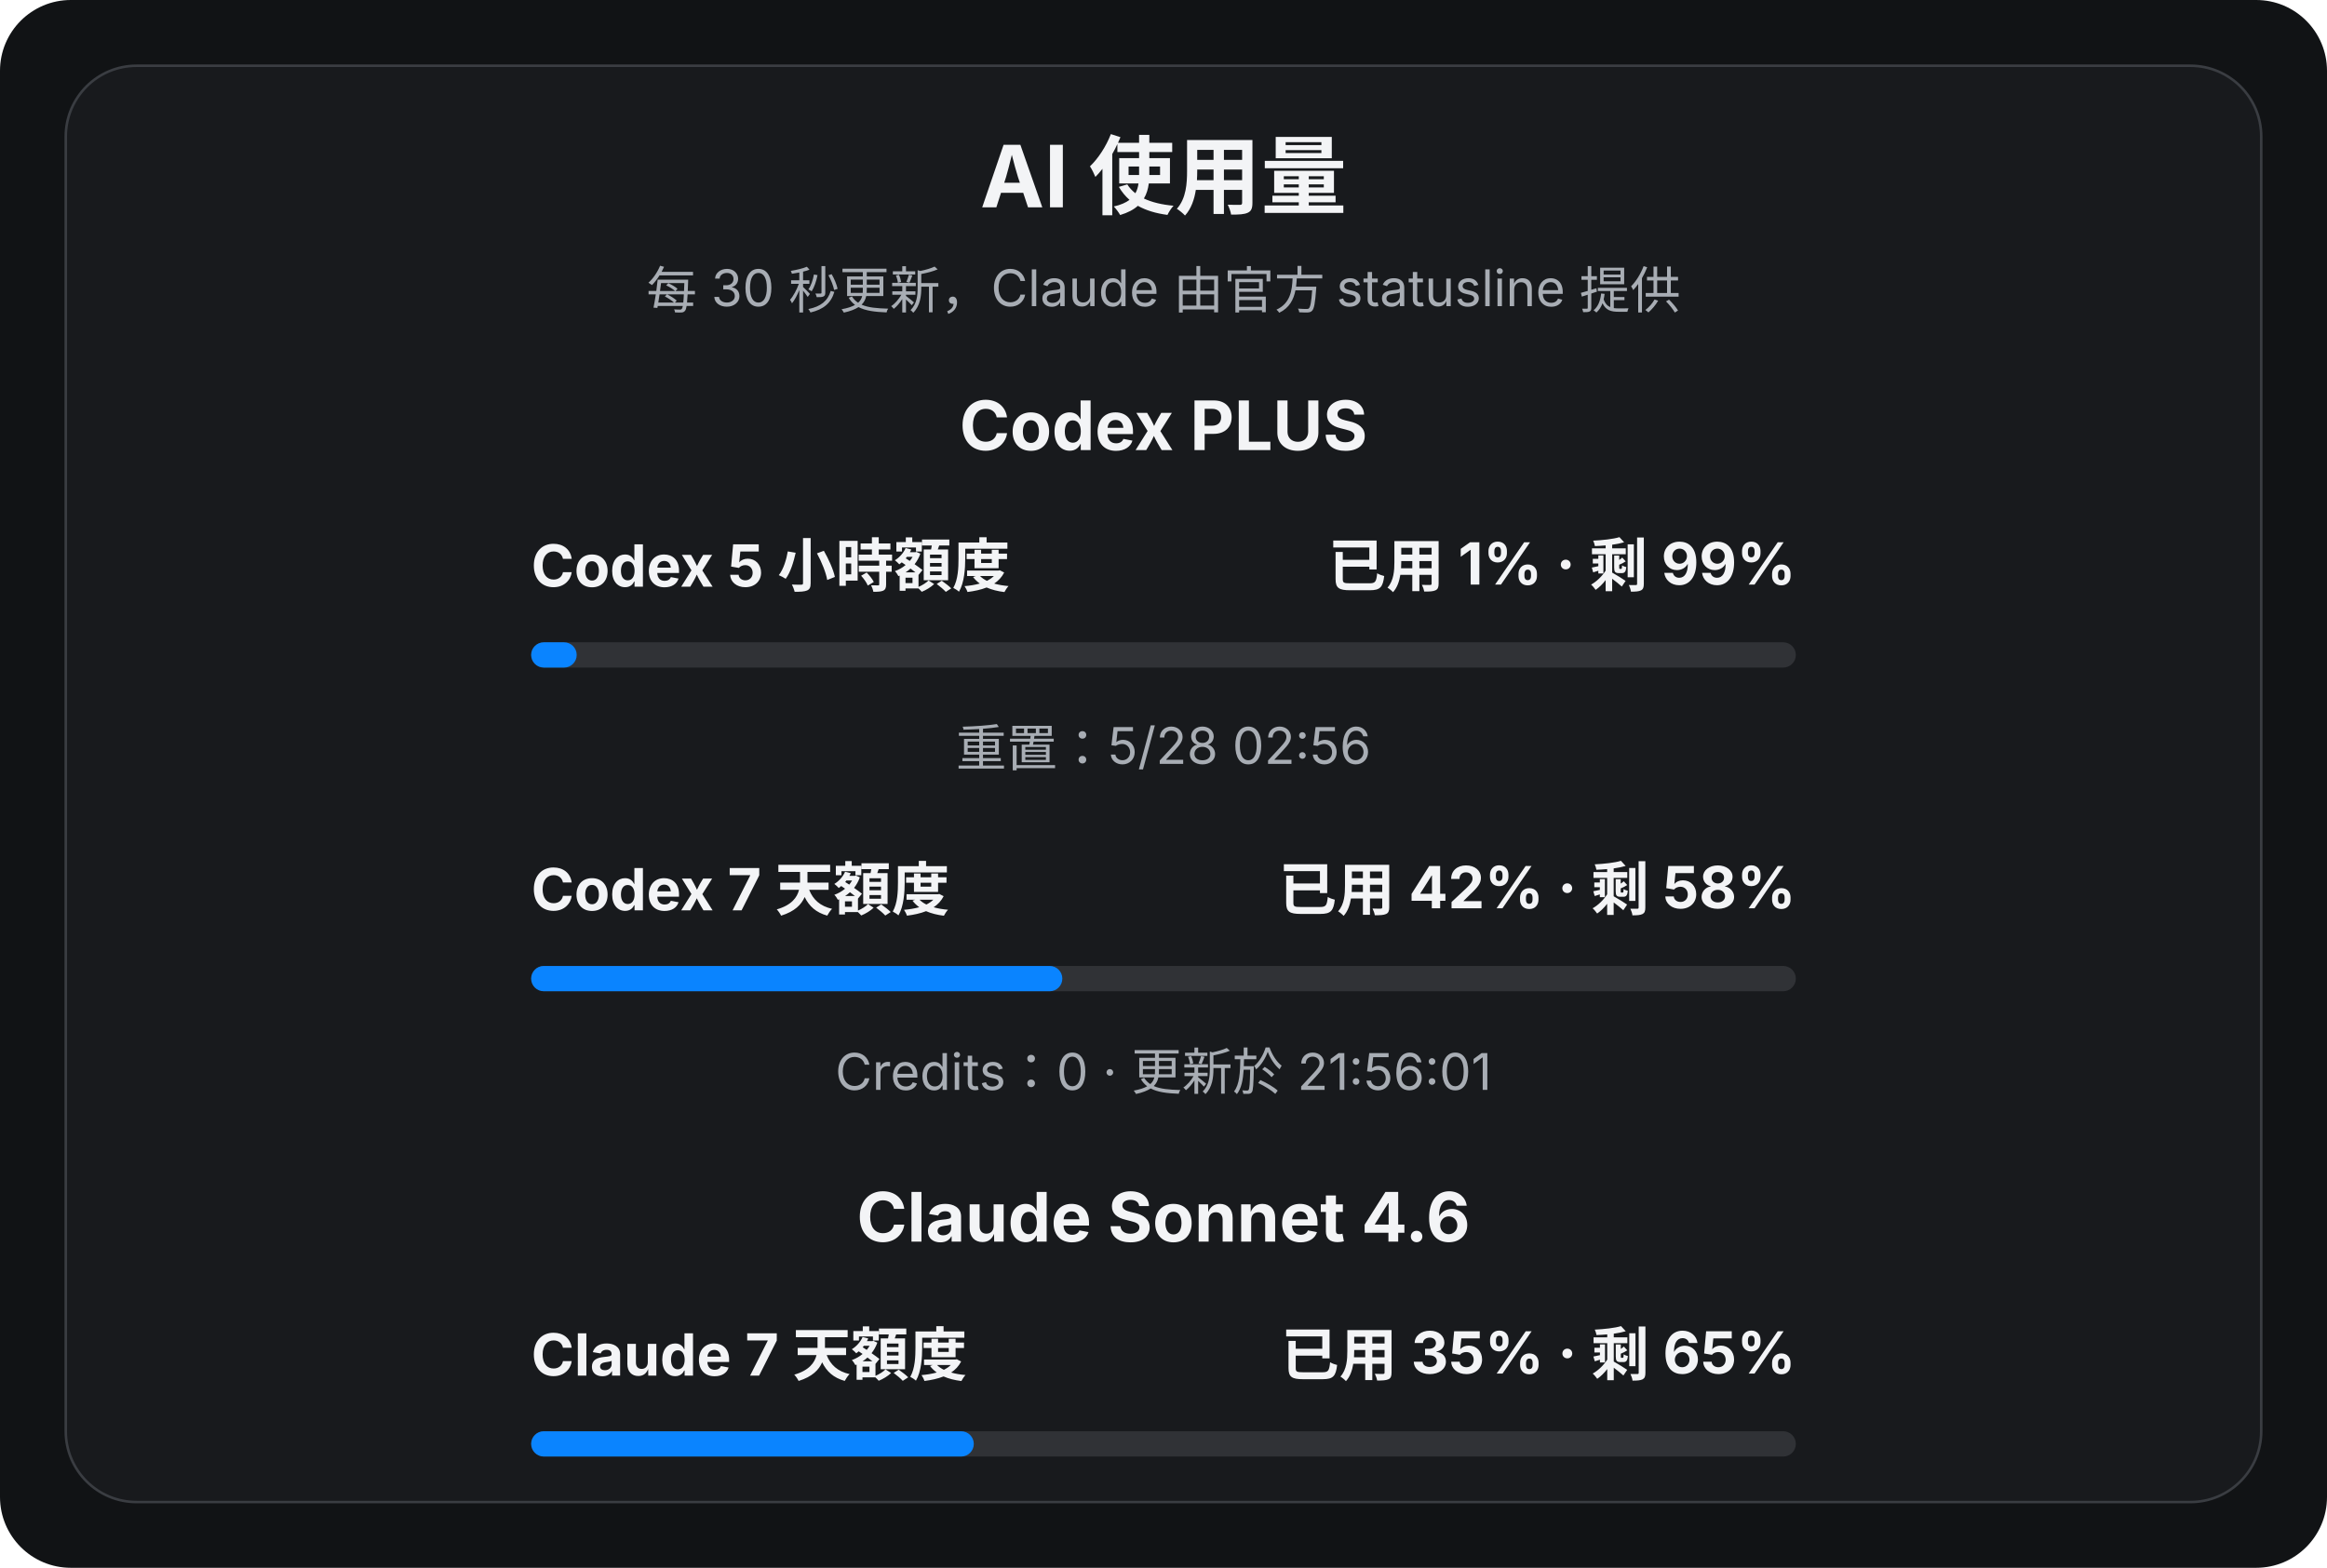
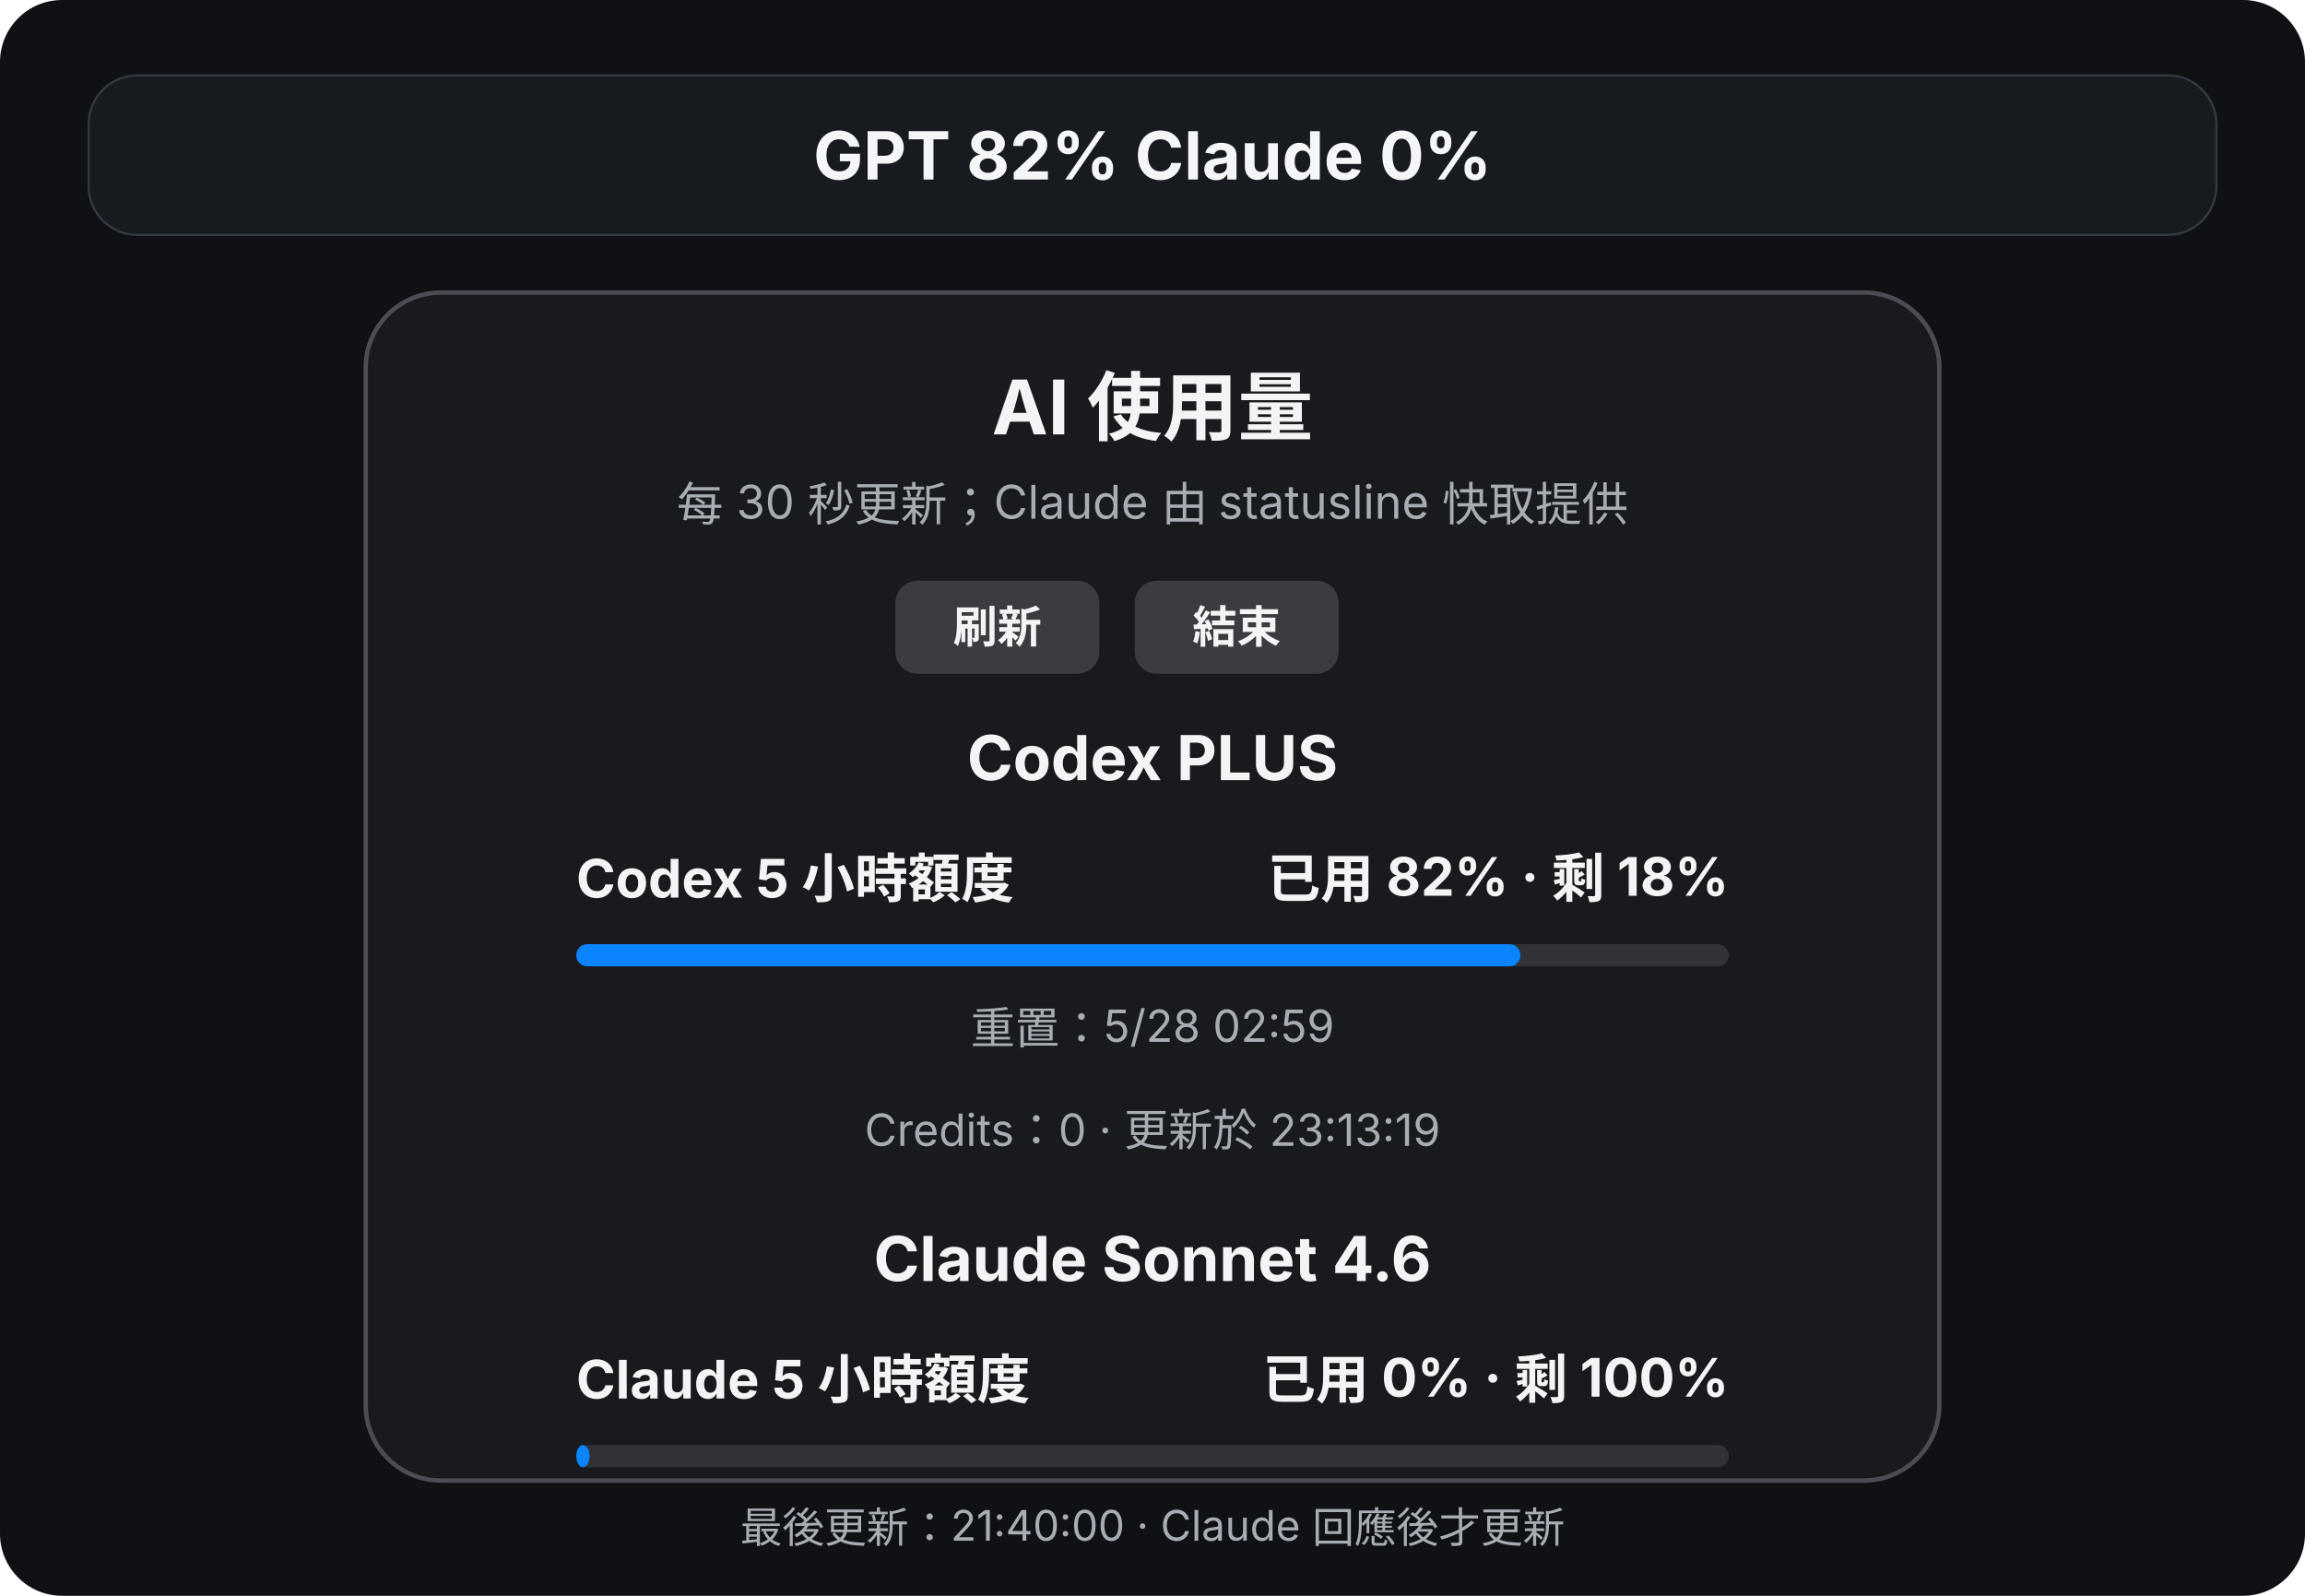
- <svg xmlns="http://www.w3.org/2000/svg" width="920" height="620" viewBox="0 0 920 620" fill="none">
-   <rect width="920" height="620" rx="28" fill="#111315" />
-   <rect x="26" y="26" width="868" height="568" rx="28" fill="#181A1D" stroke="#3A3D42" />
-   <text x="460" y="82" text-anchor="middle" fill="#F3F4F6" font-family="-apple-system,BlinkMacSystemFont,Segoe UI,sans-serif" font-size="34" font-weight="700">AI 使用量</text>
-   <text x="460" y="122" text-anchor="middle" fill="#A8ADB4" font-family="-apple-system,BlinkMacSystemFont,Segoe UI,sans-serif" font-size="20">每 30 秒更新，Claude 由官方 statusline 提供</text>
-   <text x="460" y="178" text-anchor="middle" fill="#F3F4F6" font-family="-apple-system,BlinkMacSystemFont,Segoe UI,sans-serif" font-size="27" font-weight="700">Codex PLUS</text>
-   <text x="210" y="232" fill="#F3F4F6" font-family="-apple-system,BlinkMacSystemFont,Segoe UI,sans-serif" font-size="23" font-weight="650">Codex 5 小時額度</text>
-   <text x="710" y="232" text-anchor="end" fill="#F3F4F6" font-family="-apple-system,BlinkMacSystemFont,Segoe UI,sans-serif" font-size="23" font-weight="650">已用 1% · 剩 99%</text>
-   <rect x="210" y="254" width="500" height="10" rx="5" fill="#303236" />
-   <rect x="210" y="254" width="18" height="10" rx="5" fill="#0A84FF" />
-   <text x="460" y="303" text-anchor="middle" fill="#A8ADB4" font-family="-apple-system,BlinkMacSystemFont,Segoe UI,sans-serif" font-size="20">重置：5/28 02:56</text>
-   <text x="210" y="360" fill="#F3F4F6" font-family="-apple-system,BlinkMacSystemFont,Segoe UI,sans-serif" font-size="23" font-weight="650">Codex 7 天額度</text>
-   <text x="710" y="360" text-anchor="end" fill="#F3F4F6" font-family="-apple-system,BlinkMacSystemFont,Segoe UI,sans-serif" font-size="23" font-weight="650">已用 42% · 剩 58%</text>
-   <rect x="210" y="382" width="500" height="10" rx="5" fill="#303236" />
-   <rect x="210" y="382" width="210" height="10" rx="5" fill="#0A84FF" />
-   <text x="460" y="431" text-anchor="middle" fill="#A8ADB4" font-family="-apple-system,BlinkMacSystemFont,Segoe UI,sans-serif" font-size="20">Credits：0 · 更新於 21:56:01</text>
-   <text x="460" y="491" text-anchor="middle" fill="#F3F4F6" font-family="-apple-system,BlinkMacSystemFont,Segoe UI,sans-serif" font-size="27" font-weight="700">Claude Sonnet 4.6</text>
-   <text x="210" y="544" fill="#F3F4F6" font-family="-apple-system,BlinkMacSystemFont,Segoe UI,sans-serif" font-size="23" font-weight="650">Claude 7 天額度</text>
-   <text x="710" y="544" text-anchor="end" fill="#F3F4F6" font-family="-apple-system,BlinkMacSystemFont,Segoe UI,sans-serif" font-size="23" font-weight="650">已用 35% · 剩 65%</text>
-   <rect x="210" y="566" width="500" height="10" rx="5" fill="#303236" />
-   <rect x="210" y="566" width="175" height="10" rx="5" fill="#0A84FF" />
+ <svg xmlns="http://www.w3.org/2000/svg" width="1040" height="720" viewBox="0 0 1040 720" fill="none">
+   <rect width="1040" height="720" rx="28" fill="#0F1115" />
+   <rect x="40" y="34" width="960" height="72" rx="22" fill="#171A1F" stroke="#343941" />
+   <text x="520" y="81" text-anchor="middle" fill="#F4F6F8" font-family="-apple-system,BlinkMacSystemFont,Segoe UI,sans-serif" font-size="30" font-weight="700">GPT 82%  Claude 0%</text>
+   <rect x="165" y="132" width="710" height="536" rx="34" fill="#181A1D" stroke="#4A4D53" stroke-width="2" />
+   <text x="520" y="196" text-anchor="middle" fill="#F3F4F6" font-family="-apple-system,BlinkMacSystemFont,Segoe UI,sans-serif" font-size="34" font-weight="700">AI 使用量</text>
+   <text x="520" y="235" text-anchor="middle" fill="#A8ADB4" font-family="-apple-system,BlinkMacSystemFont,Segoe UI,sans-serif" font-size="21">每 30 秒更新；Claude 由 statusline 快取提供</text>
+   <rect x="404" y="262" width="92" height="42" rx="10" fill="#3A3C40" />
+   <rect x="512" y="262" width="92" height="42" rx="10" fill="#3A3C40" />
+   <text x="450" y="290" text-anchor="middle" fill="#F3F4F6" font-family="-apple-system,BlinkMacSystemFont,Segoe UI,sans-serif" font-size="20" font-weight="700">刷新</text>
+   <text x="558" y="290" text-anchor="middle" fill="#F3F4F6" font-family="-apple-system,BlinkMacSystemFont,Segoe UI,sans-serif" font-size="20" font-weight="700">結束</text>
+   <text x="520" y="352" text-anchor="middle" fill="#F3F4F6" font-family="-apple-system,BlinkMacSystemFont,Segoe UI,sans-serif" font-size="28" font-weight="700">Codex PLUS</text>
+   <text x="260" y="405" fill="#F3F4F6" font-family="-apple-system,BlinkMacSystemFont,Segoe UI,sans-serif" font-size="24" font-weight="650">Codex 5 小時額度</text>
+   <text x="780" y="405" text-anchor="end" fill="#F3F4F6" font-family="-apple-system,BlinkMacSystemFont,Segoe UI,sans-serif" font-size="24" font-weight="650">已用 82% · 剩 18%</text>
+   <rect x="260" y="426" width="520" height="10" rx="5" fill="#303236" />
+   <rect x="260" y="426" width="426" height="10" rx="5" fill="#0A84FF" />
+   <text x="520" y="471" text-anchor="middle" fill="#A8ADB4" font-family="-apple-system,BlinkMacSystemFont,Segoe UI,sans-serif" font-size="20">重置：5/28 02:59</text>
+   <text x="520" y="517" text-anchor="middle" fill="#A8ADB4" font-family="-apple-system,BlinkMacSystemFont,Segoe UI,sans-serif" font-size="20">Credits：0 · 更新於 23:13:19</text>
+   <text x="520" y="578" text-anchor="middle" fill="#F3F4F6" font-family="-apple-system,BlinkMacSystemFont,Segoe UI,sans-serif" font-size="28" font-weight="700">Claude Sonnet 4.6</text>
+   <text x="260" y="631" fill="#F3F4F6" font-family="-apple-system,BlinkMacSystemFont,Segoe UI,sans-serif" font-size="24" font-weight="650">Claude 5 小時額度</text>
+   <text x="780" y="631" text-anchor="end" fill="#F3F4F6" font-family="-apple-system,BlinkMacSystemFont,Segoe UI,sans-serif" font-size="24" font-weight="650">已用 0% · 剩 100%</text>
+   <rect x="260" y="652" width="520" height="10" rx="5" fill="#303236" />
+   <rect x="260" y="652" width="6" height="10" rx="5" fill="#0A84FF" />
+   <text x="520" y="696" text-anchor="middle" fill="#A8ADB4" font-family="-apple-system,BlinkMacSystemFont,Segoe UI,sans-serif" font-size="19">最後更新：21:40:00 · Claude 回應後才更新</text>
</svg>
